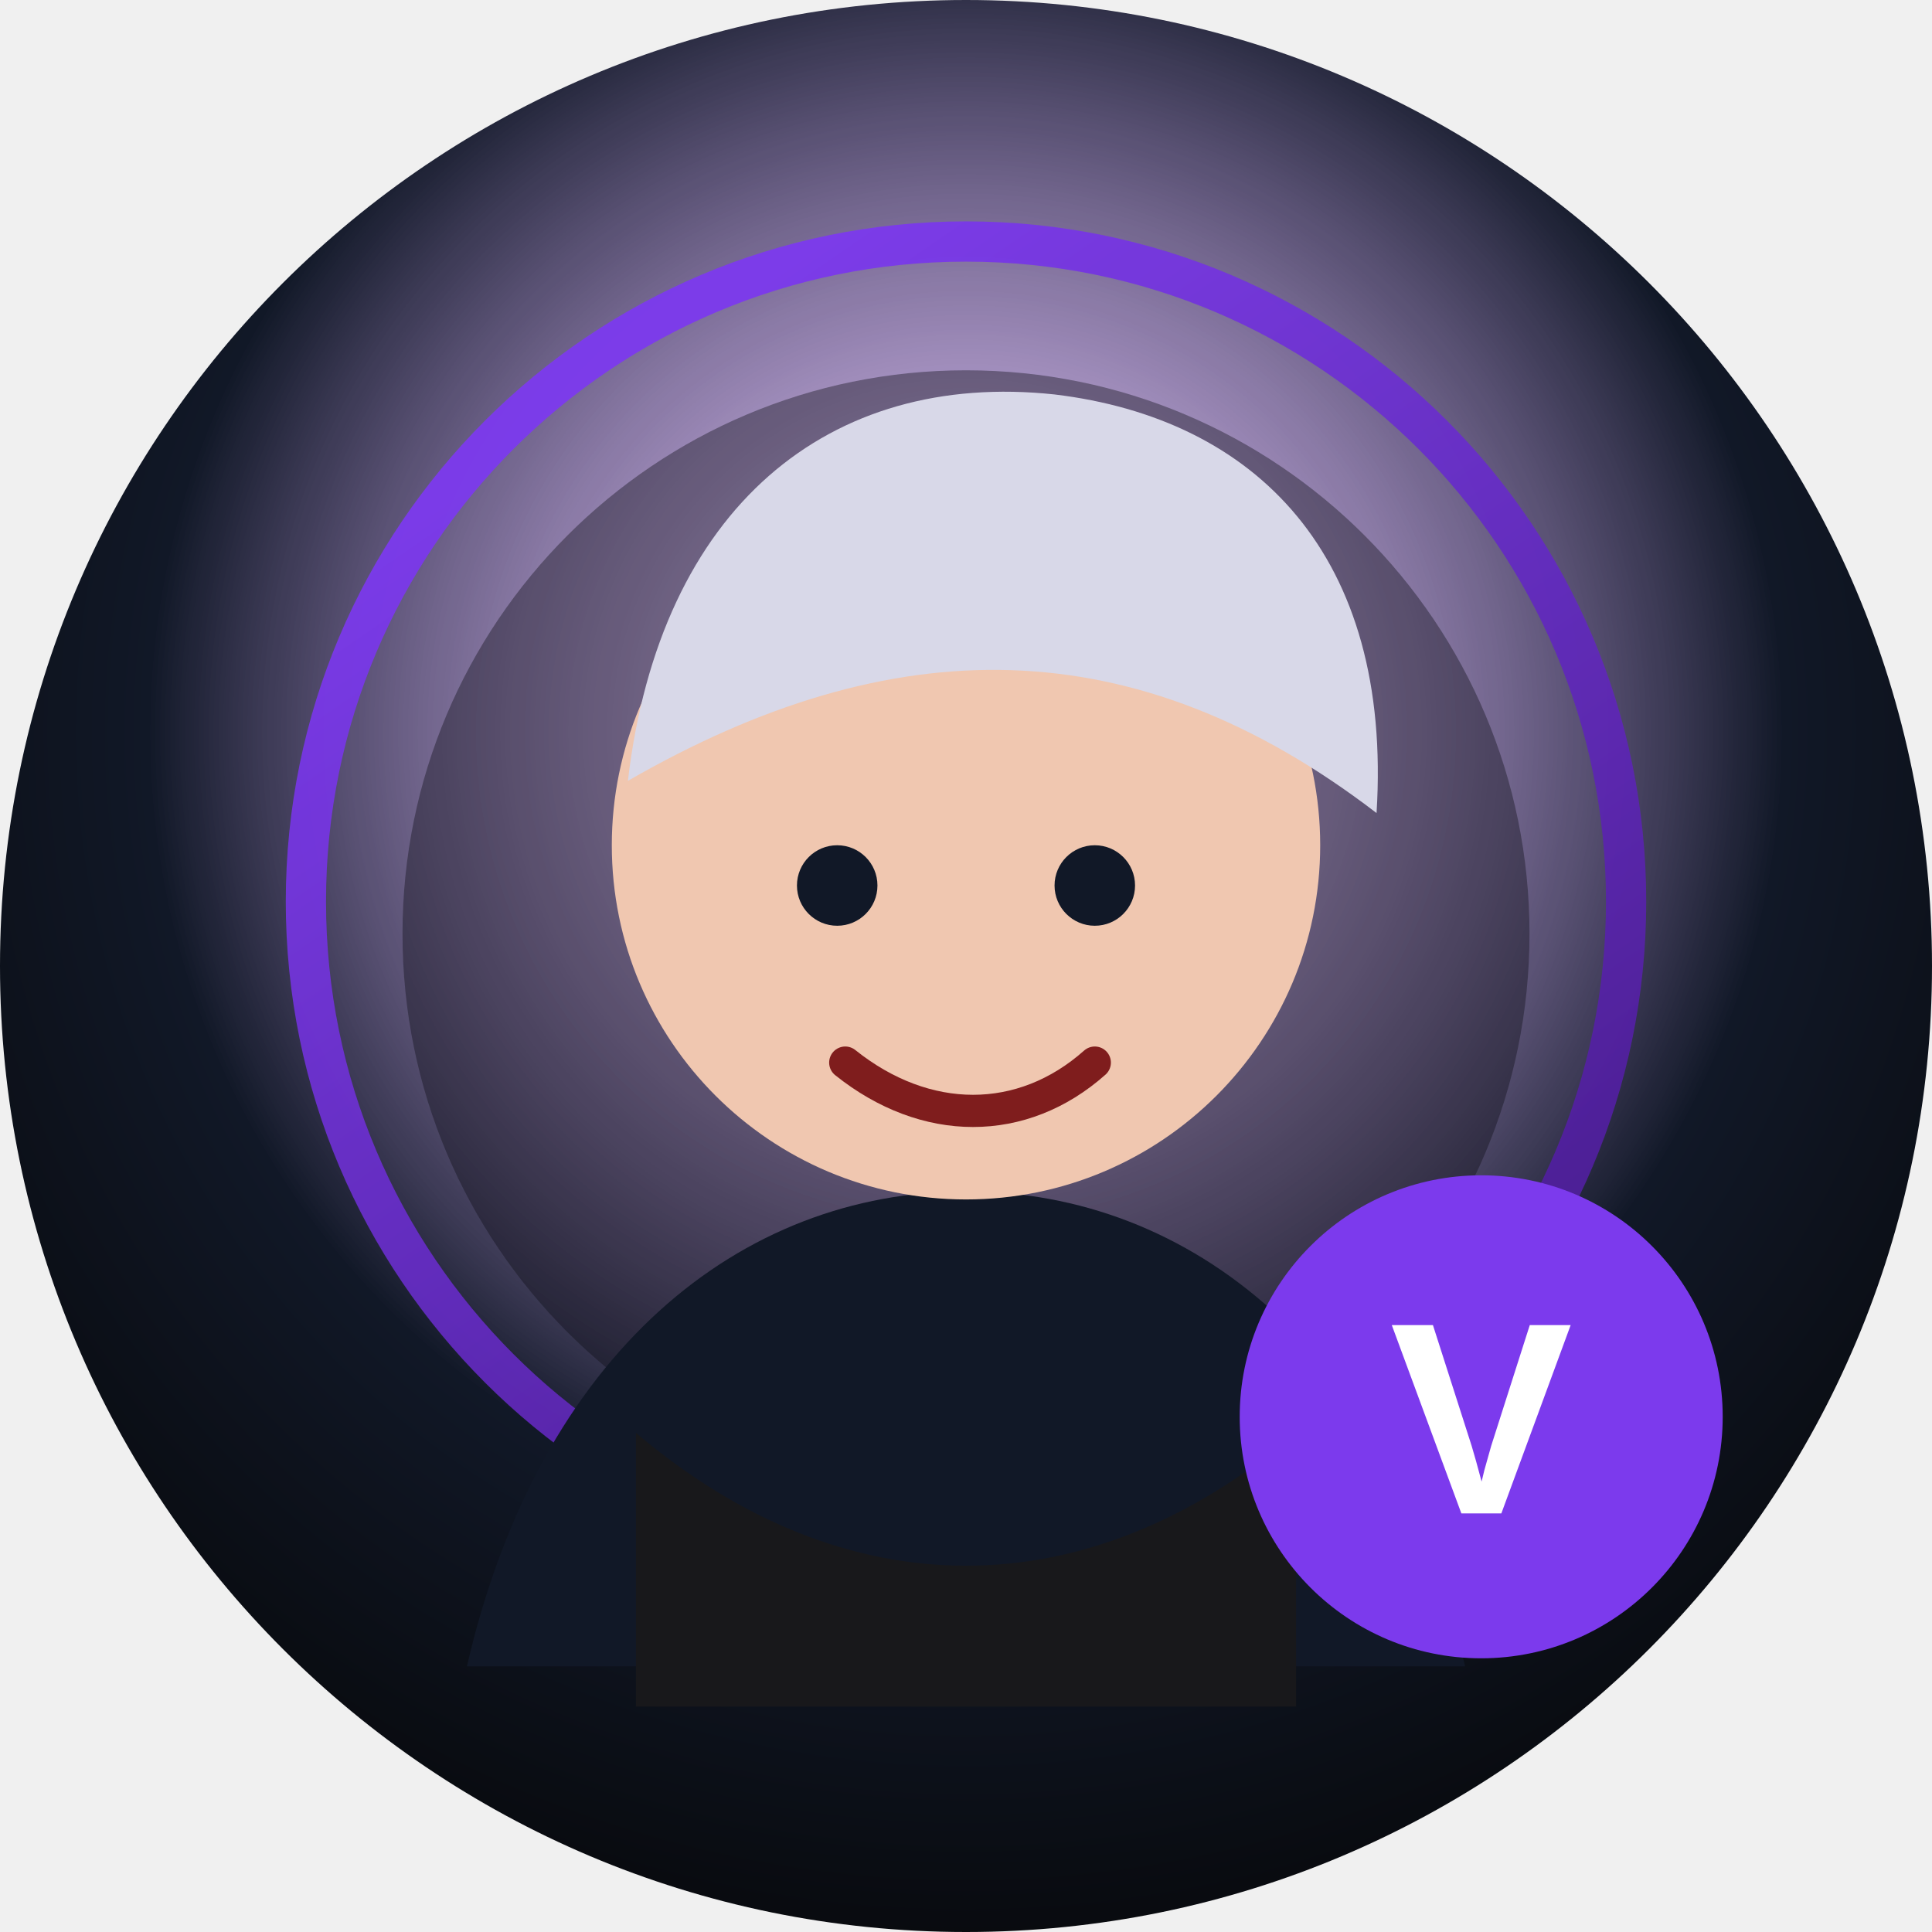
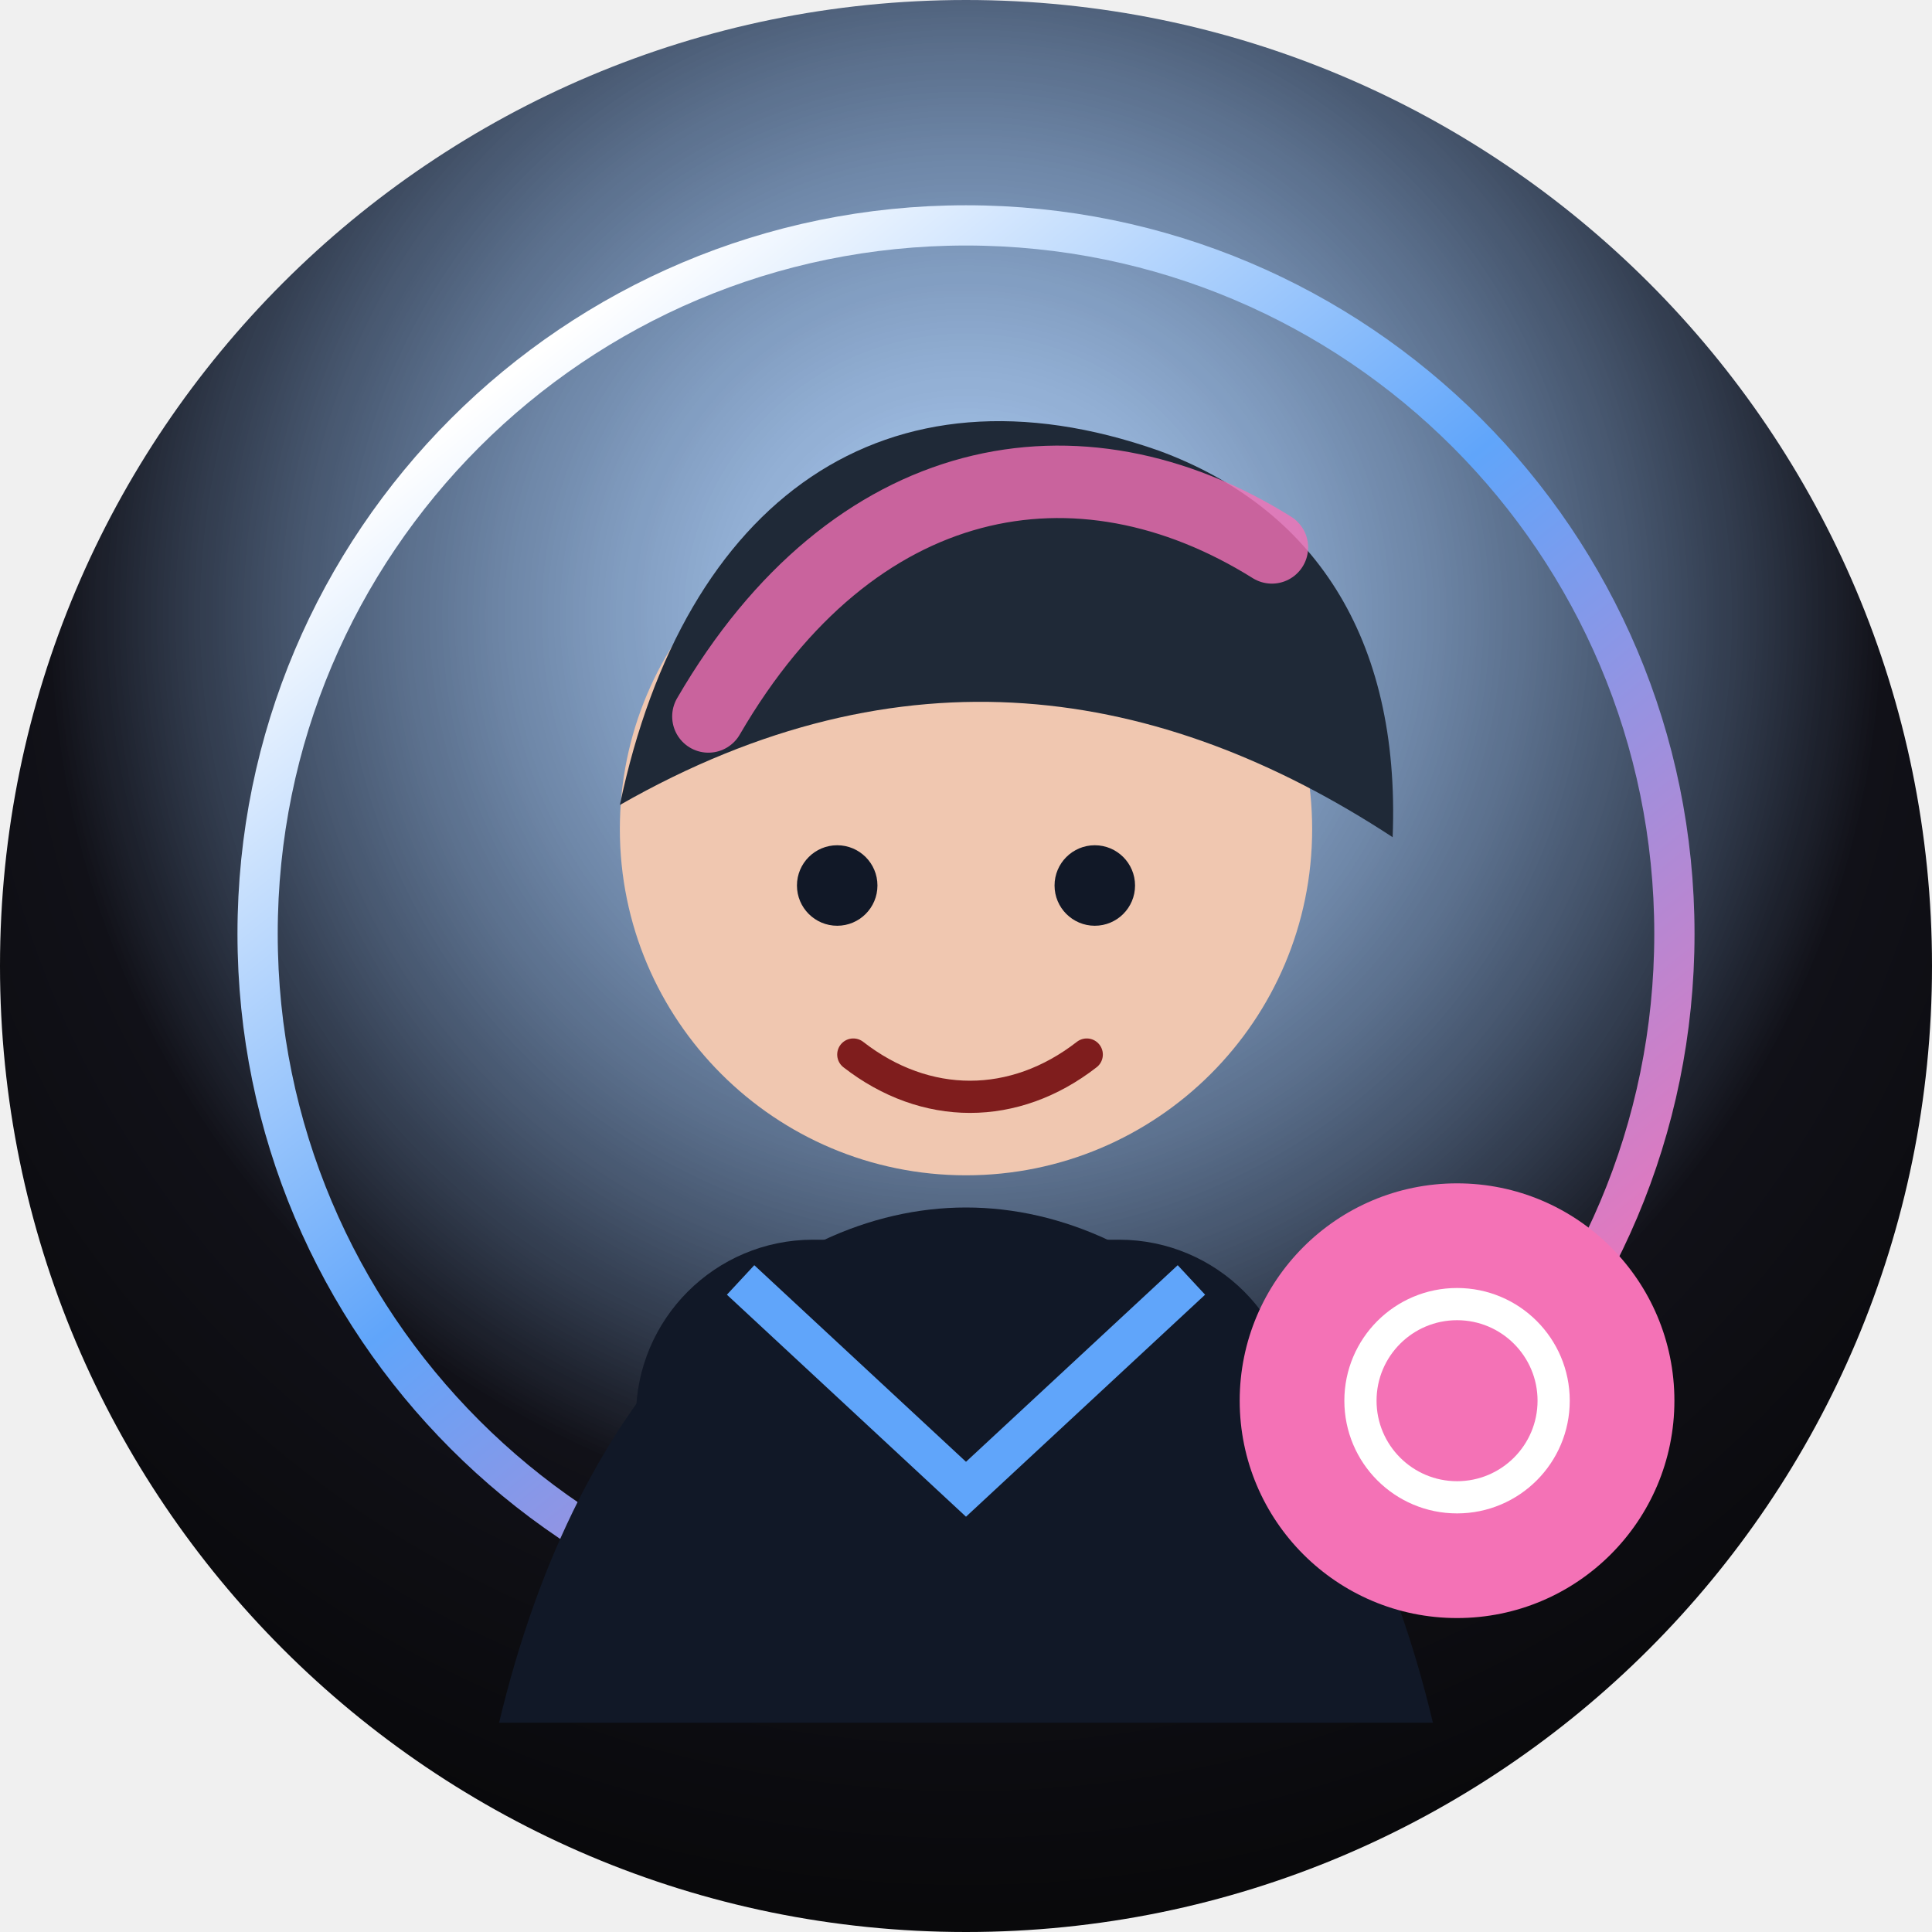
<svg xmlns="http://www.w3.org/2000/svg" viewBox="0 0 240 240" role="img" aria-labelledby="title">
  <defs>
-     <radialGradient id="bg" cx="50%" cy="38%" r="70%">
-       <stop offset="0%" stop-color="#c084fc" stop-opacity=".34" />
-       <stop offset="60%" stop-color="#111827" />
-       <stop offset="100%" stop-color="#050505" />
+     <radialGradient id="bg" cx="50%" cy="32%" r="76%">
+       <stop stop-color="#60A5FA" stop-opacity=".42" />
+       <stop offset=".62" stop-color="#111118" />
+       <stop offset="1" stop-color="#050505" />
    </radialGradient>
-     <linearGradient id="ring" x1="25%" y1="10%" x2="80%" y2="90%">
-       <stop stop-color="#7C3AED" />
-       <stop offset="1" stop-color="#4c1d95" />
+     <linearGradient id="ring" x1="18%" y1="10%" x2="84%" y2="92%">
+       <stop stop-color="#fff" />
+       <stop offset=".45" stop-color="#60A5FA" />
+       <stop offset="1" stop-color="#F472B6" />
    </linearGradient>
  </defs>
  <rect width="240" height="240" rx="120" fill="url(#bg)" />
-   <circle cx="120" cy="112" r="82" fill="none" stroke="url(#ring)" stroke-width="5" opacity=".95" />
-   <circle cx="120" cy="116" r="70" fill="#0b0b12" opacity=".38" />
-   <path d="M58 207c9-39 34-59 62-59s53 20 62 59" fill="#111827" />
-   <circle cx="120" cy="105" r="44" fill="#f0c7b0" />
-   <path d="M78 97c4-34 25-51 53-48 25 3 42 20 40 52-30-23-60-23-93-4z" fill="#d8d8e8" />
+   <circle cx="120" cy="116" r="88" fill="none" stroke="url(#ring)" stroke-width="5" />
+   <path d="M62 214c10-42 34-64 58-64s48 22 58 64" fill="#111827" />
+   <rect x="79" y="154" width="82" height="50" rx="22" fill="#111827" />
+   <path d="M92 159l28 26 28-26" fill="none" stroke="#60A5FA" stroke-width="5" />
+   <circle cx="120" cy="103" r="43" fill="#f0c7b0" />
+   <path d="M77 100c8-38 33-56 67-44 19 7 30 23 29 48-29-19-61-24-96-4z" fill="#1f2937" />
+   <path d="M88 89c18-31 46-36 70-21" fill="none" stroke="#F472B6" stroke-width="9" stroke-linecap="round" opacity=".8" />
  <circle cx="104" cy="110" r="5" fill="#111827" />
  <circle cx="136" cy="110" r="5" fill="#111827" />
-   <path d="M105 132c10 8 22 8 31 0" fill="none" stroke="#7f1d1d" stroke-width="4" stroke-linecap="round" />
-   <path d="M79 178c26 22 56 22 82 0v34H79z" fill="#18181b" />
-   <circle cx="184" cy="176" r="30" fill="#7C3AED" />
-   <text x="184" y="188" text-anchor="middle" font-family="Arial, sans-serif" font-size="34" font-weight="700" fill="white">V</text>
+   <path d="M106 131c9 7 20 7 29 0" fill="none" stroke="#7f1d1d" stroke-width="4" stroke-linecap="round" />
+   <circle cx="181" cy="174" r="27" fill="#F472B6" />
+   <circle cx="181" cy="174" r="12" fill="none" stroke="#fff" stroke-width="4" />
</svg>
